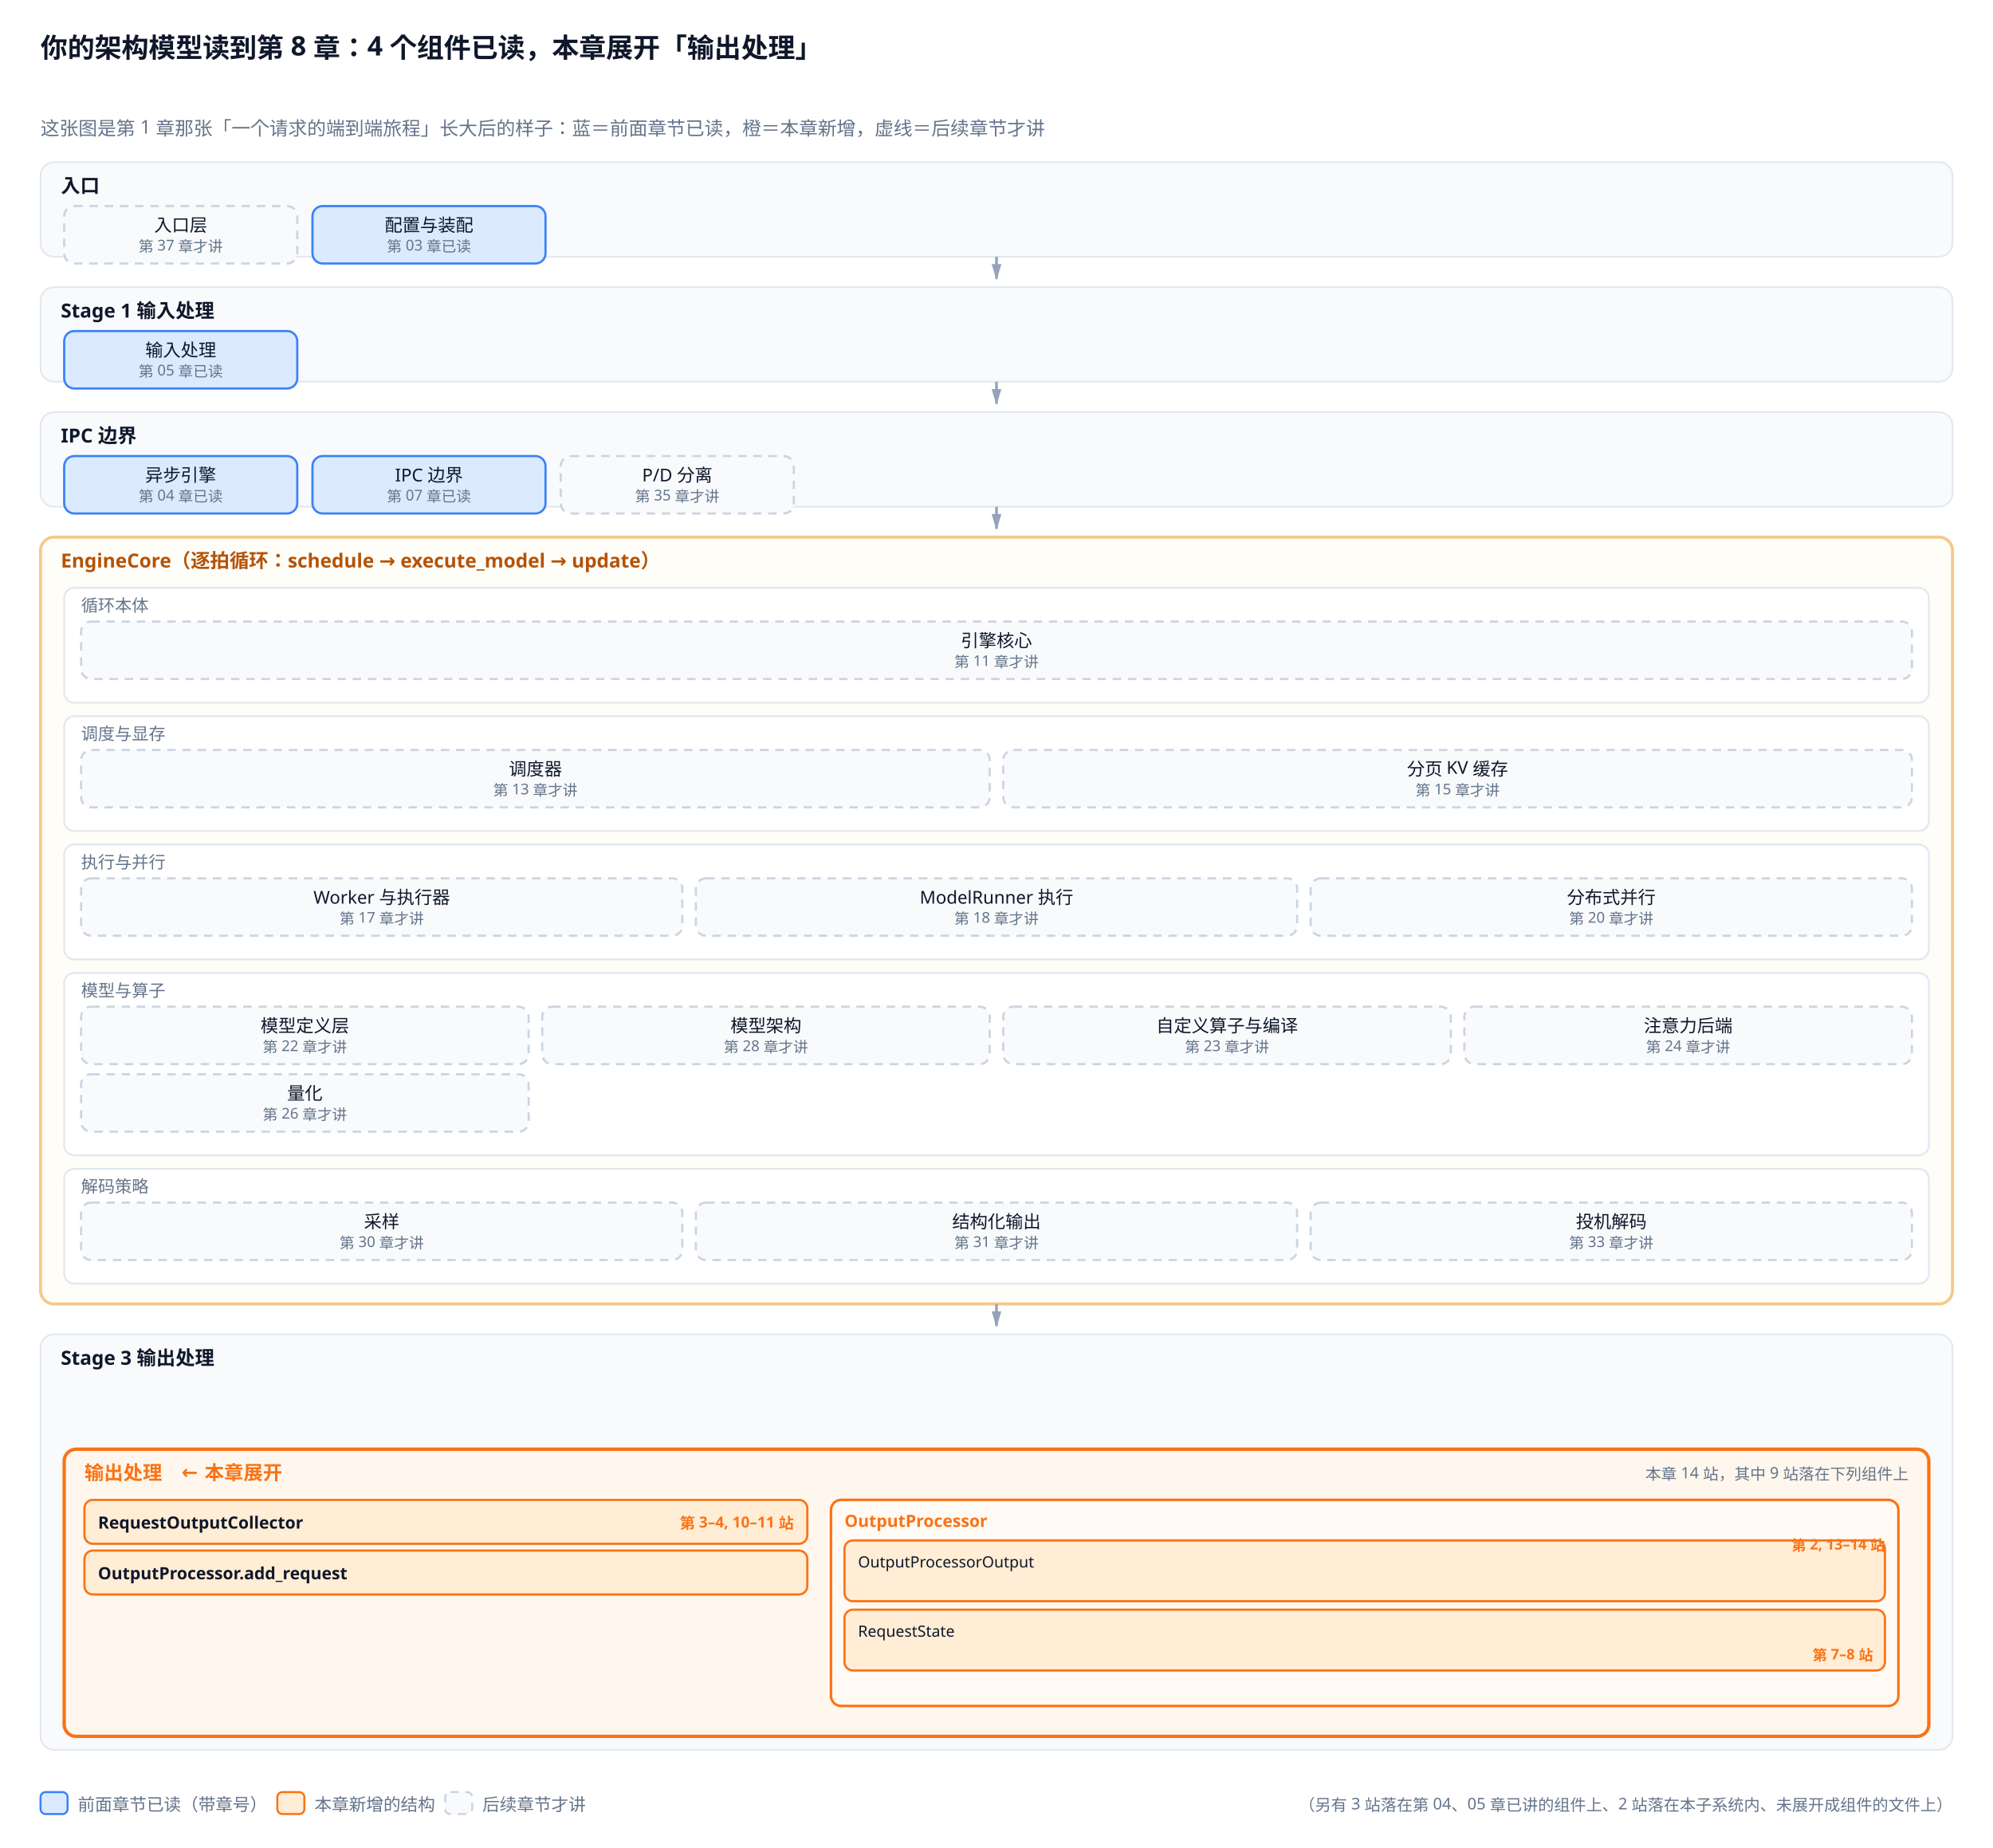
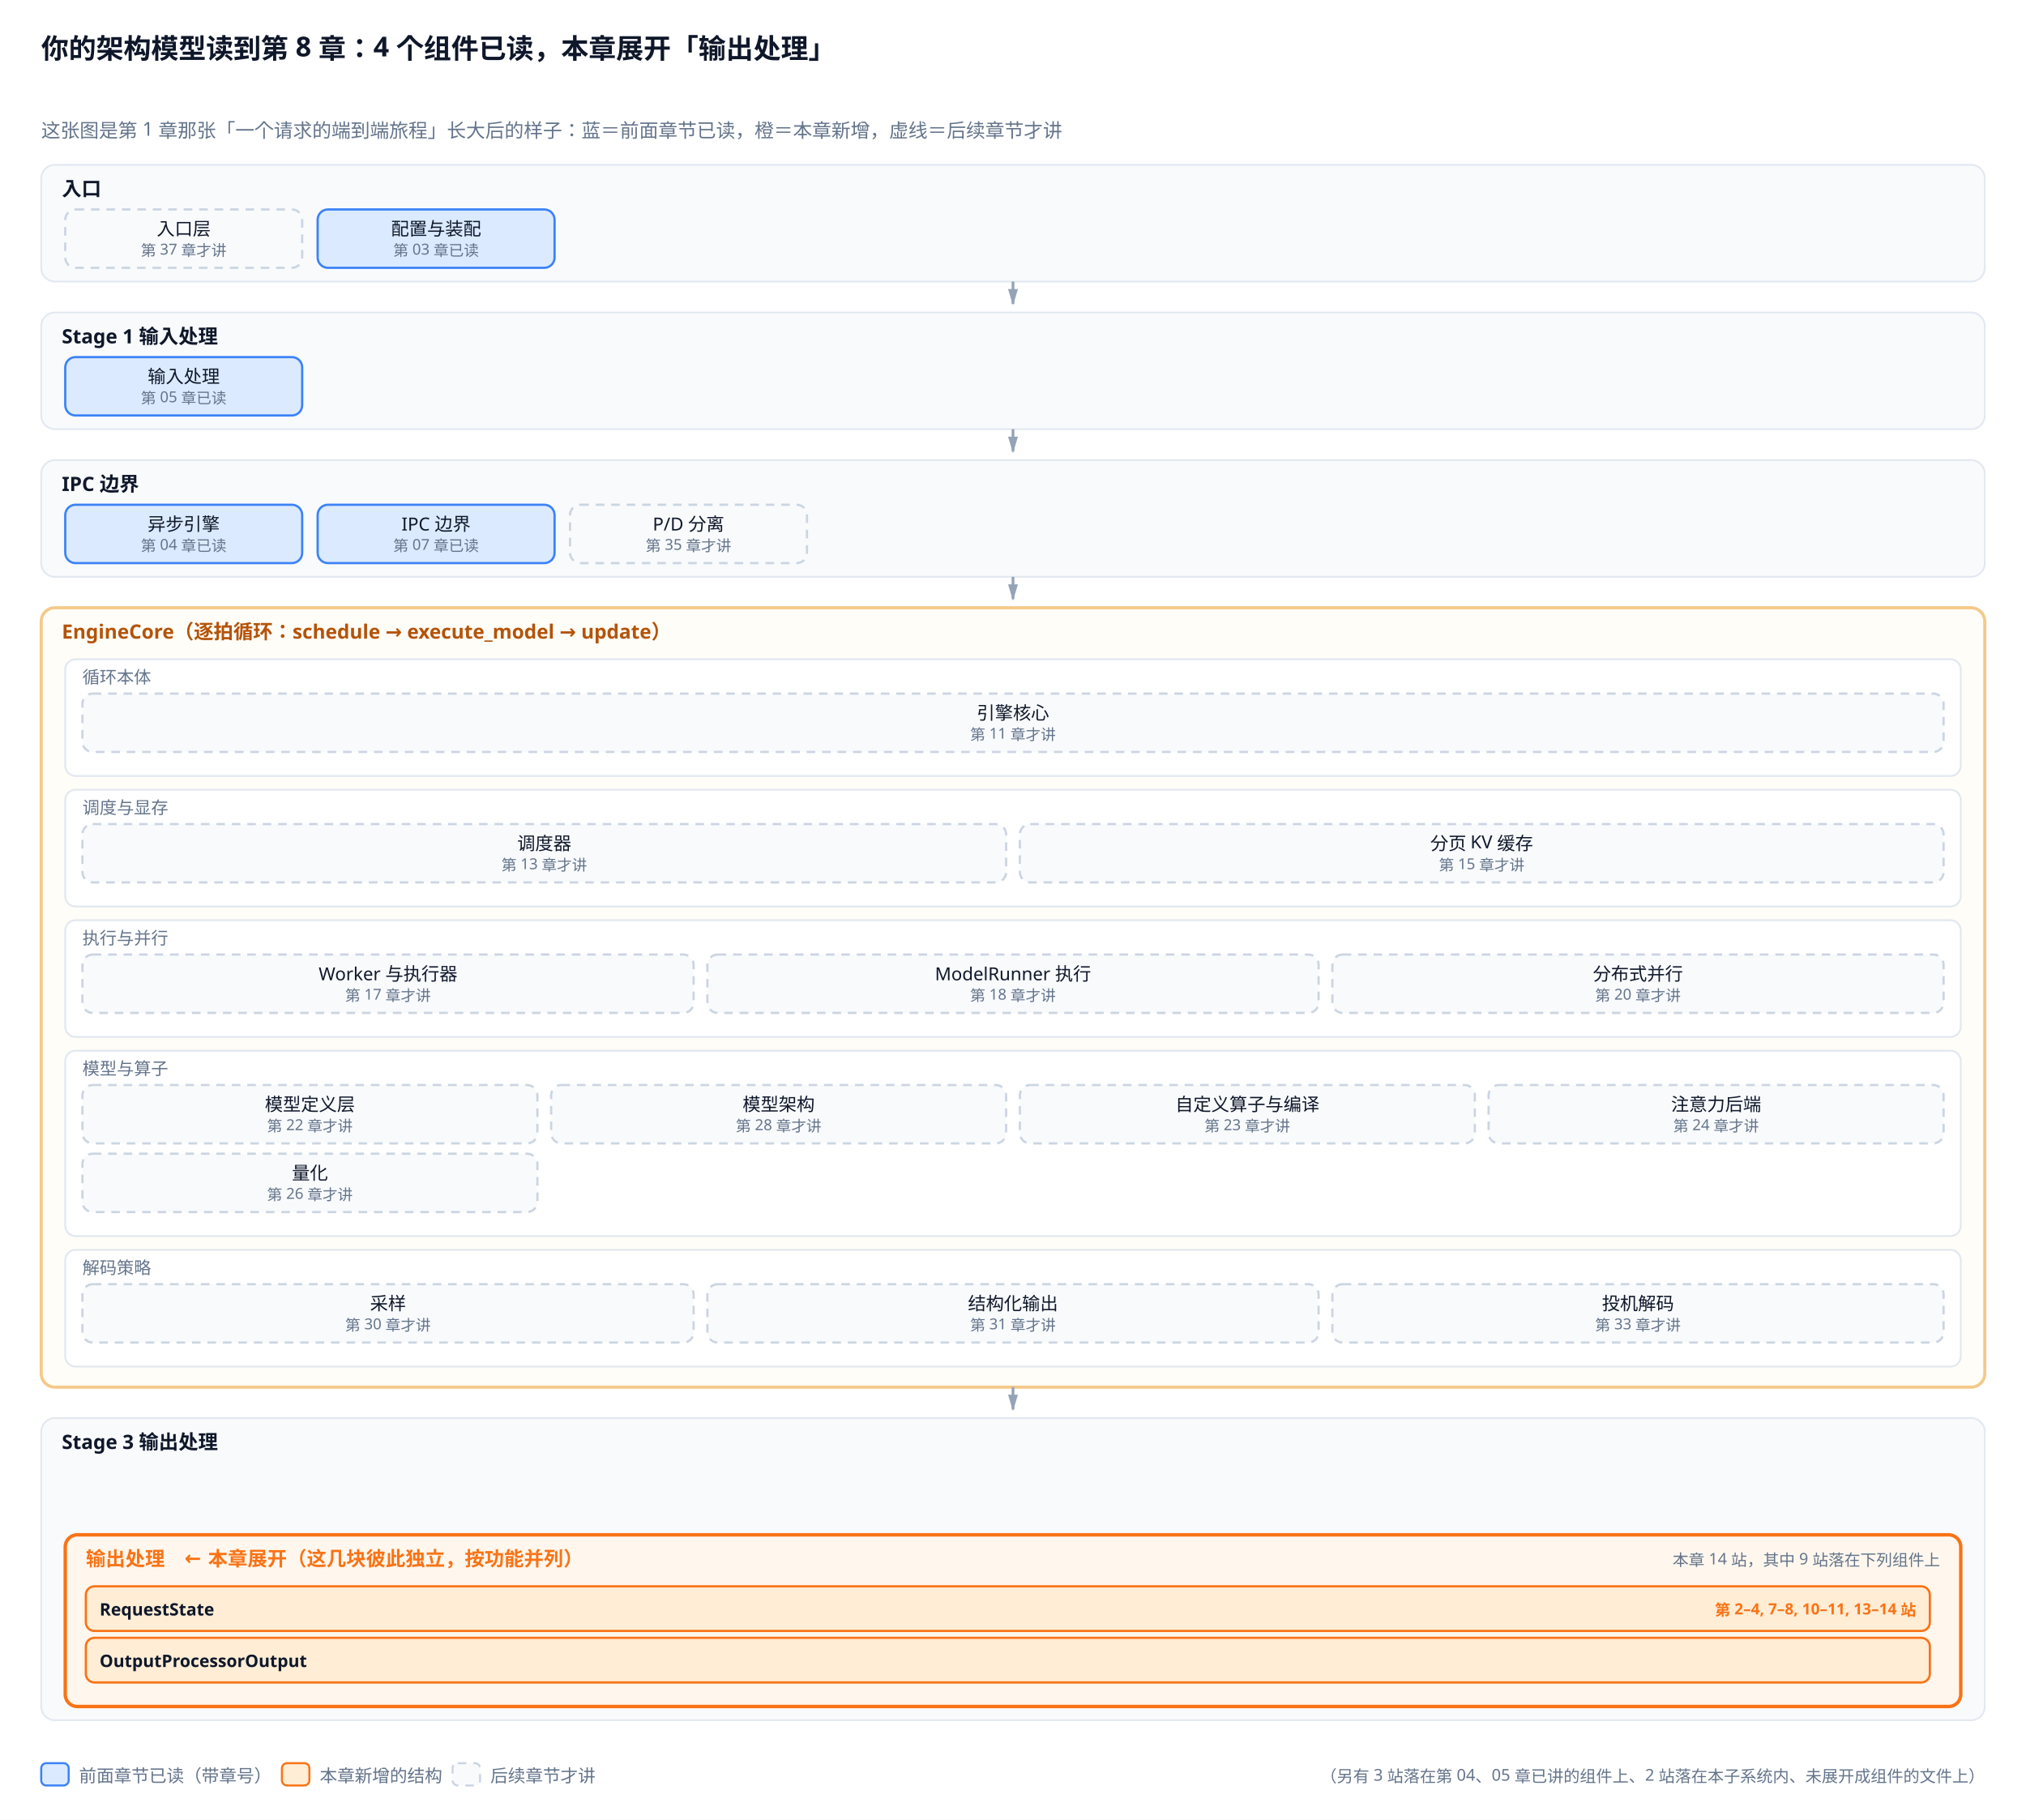
- <svg xmlns="http://www.w3.org/2000/svg" viewBox="0 0 1180 1094">
+ <svg xmlns="http://www.w3.org/2000/svg" viewBox="0 0 1180 1060">
  <defs>
    <marker id="a" viewBox="0 0 10 6" refX="9" refY="3" markerWidth="6" markerHeight="4" orient="auto">
      <path d="M0,0 L10,3 L0,6 Z" fill="#94a3b8" />
    </marker>
    <marker id="a2" viewBox="0 0 10 6" refX="9" refY="3" markerWidth="6" markerHeight="4" orient="auto">
      <path d="M0,0 L10,3 L0,6 Z" fill="#f97316" />
    </marker>
  </defs>
-   <rect width="1180" height="1094" fill="white" />
+   <rect width="1180" height="1060" fill="white" />
  <text x="24" y="34" font-family="sans-serif" font-size="16" fill="#0f172a" font-weight="bold">你的架构模型读到第 8 章：4 个组件已读，本章展开「输出处理」</text>
  <text x="24.0" y="80.0" font-family="sans-serif" font-size="11.2" fill="#64748b" text-anchor="start">这张图是第 1 章那张「一个请求的端到端旅程」长大后的样子：蓝＝前面章节已读，橙＝本章新增，虚线＝后续章节才讲</text>
-   <rect x="24.0" y="96.0" width="1132.0" height="56.0" rx="8" fill="#f8fafc" stroke="#e2e8f0" stroke-width="1.0" />
+   <rect x="24.0" y="96.0" width="1132.0" height="68.0" rx="8" fill="#f8fafc" stroke="#e2e8f0" stroke-width="1.0" />
  <text x="36.0" y="114.0" font-family="sans-serif" font-size="11.5" fill="#0f172a" text-anchor="start" font-weight="bold">入口</text>
  <rect x="38.0" y="122.0" width="138.0" height="34.0" rx="6" fill="#f8fafc" stroke="#cbd5e1" stroke-width="1.3" stroke-dasharray="5,4" />
  <text x="107.0" y="137.0" font-family="sans-serif" font-size="10.5" fill="#0f172a" text-anchor="middle">入口层</text>
  <text x="107.0" y="149.0" font-family="sans-serif" font-size="8.8" fill="#64748b" text-anchor="middle">第 37 章才讲</text>
  <rect x="185.0" y="122.0" width="138.0" height="34.0" rx="6" fill="#dbeafe" stroke="#3b82f6" stroke-width="1.3" />
  <text x="254.0" y="137.0" font-family="sans-serif" font-size="10.5" fill="#0f172a" text-anchor="middle">配置与装配</text>
  <text x="254.0" y="149.0" font-family="sans-serif" font-size="8.8" fill="#64748b" text-anchor="middle">第 03 章已读</text>
-   <path d="M590.0,152.0 L590.0,165.0" stroke="#94a3b8" stroke-width="1.6" marker-end="url(#a)" />
-   <rect x="24.0" y="170.0" width="1132.0" height="56.0" rx="8" fill="#f8fafc" stroke="#e2e8f0" stroke-width="1.0" />
-   <text x="36.0" y="188.0" font-family="sans-serif" font-size="11.5" fill="#0f172a" text-anchor="start" font-weight="bold">Stage 1 输入处理</text>
-   <rect x="38.0" y="196.0" width="138.0" height="34.0" rx="6" fill="#dbeafe" stroke="#3b82f6" stroke-width="1.3" />
-   <text x="107.0" y="211.0" font-family="sans-serif" font-size="10.5" fill="#0f172a" text-anchor="middle">输入处理</text>
-   <text x="107.0" y="223.0" font-family="sans-serif" font-size="8.8" fill="#64748b" text-anchor="middle">第 05 章已读</text>
-   <path d="M590.0,226.0 L590.0,239.0" stroke="#94a3b8" stroke-width="1.6" marker-end="url(#a)" />
-   <rect x="24.0" y="244.0" width="1132.0" height="56.0" rx="8" fill="#f8fafc" stroke="#e2e8f0" stroke-width="1.0" />
-   <text x="36.0" y="262.0" font-family="sans-serif" font-size="11.5" fill="#0f172a" text-anchor="start" font-weight="bold">IPC 边界</text>
-   <rect x="38.0" y="270.0" width="138.0" height="34.0" rx="6" fill="#dbeafe" stroke="#3b82f6" stroke-width="1.3" />
-   <text x="107.0" y="285.0" font-family="sans-serif" font-size="10.5" fill="#0f172a" text-anchor="middle">异步引擎</text>
-   <text x="107.0" y="297.0" font-family="sans-serif" font-size="8.8" fill="#64748b" text-anchor="middle">第 04 章已读</text>
-   <rect x="185.0" y="270.0" width="138.0" height="34.0" rx="6" fill="#dbeafe" stroke="#3b82f6" stroke-width="1.3" />
-   <text x="254.0" y="285.0" font-family="sans-serif" font-size="10.5" fill="#0f172a" text-anchor="middle">IPC 边界</text>
-   <text x="254.0" y="297.0" font-family="sans-serif" font-size="8.8" fill="#64748b" text-anchor="middle">第 07 章已读</text>
-   <rect x="332.0" y="270.0" width="138.0" height="34.0" rx="6" fill="#f8fafc" stroke="#cbd5e1" stroke-width="1.3" stroke-dasharray="5,4" />
-   <text x="401.0" y="285.0" font-family="sans-serif" font-size="10.5" fill="#0f172a" text-anchor="middle">P/D 分离</text>
-   <text x="401.0" y="297.0" font-family="sans-serif" font-size="8.8" fill="#64748b" text-anchor="middle">第 35 章才讲</text>
-   <path d="M590.0,300.0 L590.0,313.0" stroke="#94a3b8" stroke-width="1.6" marker-end="url(#a)" />
-   <rect x="24.0" y="318.0" width="1132.0" height="454.0" rx="8" fill="#fffdf7" stroke="#f5c98a" stroke-width="1.8" />
-   <text x="36.0" y="336.0" font-family="sans-serif" font-size="11.5" fill="#b45309" text-anchor="start" font-weight="bold">EngineCore（逐拍循环：schedule → execute_model → update）</text>
-   <rect x="38.0" y="348.0" width="1104.0" height="68.0" rx="6" fill="#ffffff" stroke="#e2e8f0" stroke-width="1.1" />
-   <text x="48.0" y="362.0" font-family="sans-serif" font-size="10" fill="#64748b" text-anchor="start">循环本体</text>
-   <rect x="48.0" y="368.0" width="1084.0" height="34.0" rx="6" fill="#f8fafc" stroke="#cbd5e1" stroke-width="1.3" stroke-dasharray="5,4" />
-   <text x="590.0" y="383.0" font-family="sans-serif" font-size="10.5" fill="#0f172a" text-anchor="middle">引擎核心</text>
-   <text x="590.0" y="395.0" font-family="sans-serif" font-size="8.8" fill="#64748b" text-anchor="middle">第 11 章才讲</text>
-   <rect x="38.0" y="424.0" width="1104.0" height="68.0" rx="6" fill="#ffffff" stroke="#e2e8f0" stroke-width="1.1" />
-   <text x="48.0" y="438.0" font-family="sans-serif" font-size="10" fill="#64748b" text-anchor="start">调度与显存</text>
-   <rect x="48.0" y="444.0" width="538.0" height="34.0" rx="6" fill="#f8fafc" stroke="#cbd5e1" stroke-width="1.3" stroke-dasharray="5,4" />
-   <text x="317.0" y="459.0" font-family="sans-serif" font-size="10.5" fill="#0f172a" text-anchor="middle">调度器</text>
-   <text x="317.0" y="471.0" font-family="sans-serif" font-size="8.8" fill="#64748b" text-anchor="middle">第 13 章才讲</text>
-   <rect x="594.0" y="444.0" width="538.0" height="34.0" rx="6" fill="#f8fafc" stroke="#cbd5e1" stroke-width="1.3" stroke-dasharray="5,4" />
-   <text x="863.0" y="459.0" font-family="sans-serif" font-size="10.5" fill="#0f172a" text-anchor="middle">分页 KV 缓存</text>
-   <text x="863.0" y="471.0" font-family="sans-serif" font-size="8.8" fill="#64748b" text-anchor="middle">第 15 章才讲</text>
-   <rect x="38.0" y="500.0" width="1104.0" height="68.0" rx="6" fill="#ffffff" stroke="#e2e8f0" stroke-width="1.1" />
-   <text x="48.0" y="514.0" font-family="sans-serif" font-size="10" fill="#64748b" text-anchor="start">执行与并行</text>
-   <rect x="48.0" y="520.0" width="356.0" height="34.0" rx="6" fill="#f8fafc" stroke="#cbd5e1" stroke-width="1.3" stroke-dasharray="5,4" />
-   <text x="226.0" y="535.0" font-family="sans-serif" font-size="10.5" fill="#0f172a" text-anchor="middle">Worker 与执行器</text>
-   <text x="226.0" y="547.0" font-family="sans-serif" font-size="8.8" fill="#64748b" text-anchor="middle">第 17 章才讲</text>
-   <rect x="412.0" y="520.0" width="356.0" height="34.0" rx="6" fill="#f8fafc" stroke="#cbd5e1" stroke-width="1.3" stroke-dasharray="5,4" />
-   <text x="590.0" y="535.0" font-family="sans-serif" font-size="10.5" fill="#0f172a" text-anchor="middle">ModelRunner 执行</text>
-   <text x="590.0" y="547.0" font-family="sans-serif" font-size="8.8" fill="#64748b" text-anchor="middle">第 18 章才讲</text>
-   <rect x="776.0" y="520.0" width="356.0" height="34.0" rx="6" fill="#f8fafc" stroke="#cbd5e1" stroke-width="1.3" stroke-dasharray="5,4" />
-   <text x="954.0" y="535.0" font-family="sans-serif" font-size="10.5" fill="#0f172a" text-anchor="middle">分布式并行</text>
-   <text x="954.0" y="547.0" font-family="sans-serif" font-size="8.8" fill="#64748b" text-anchor="middle">第 20 章才讲</text>
-   <rect x="38.0" y="576.0" width="1104.0" height="108.0" rx="6" fill="#ffffff" stroke="#e2e8f0" stroke-width="1.1" />
-   <text x="48.0" y="590.0" font-family="sans-serif" font-size="10" fill="#64748b" text-anchor="start">模型与算子</text>
-   <rect x="48.0" y="596.0" width="265.0" height="34.0" rx="6" fill="#f8fafc" stroke="#cbd5e1" stroke-width="1.3" stroke-dasharray="5,4" />
-   <text x="180.5" y="611.0" font-family="sans-serif" font-size="10.5" fill="#0f172a" text-anchor="middle">模型定义层</text>
-   <text x="180.5" y="623.0" font-family="sans-serif" font-size="8.8" fill="#64748b" text-anchor="middle">第 22 章才讲</text>
-   <rect x="321.0" y="596.0" width="265.0" height="34.0" rx="6" fill="#f8fafc" stroke="#cbd5e1" stroke-width="1.3" stroke-dasharray="5,4" />
-   <text x="453.5" y="611.0" font-family="sans-serif" font-size="10.5" fill="#0f172a" text-anchor="middle">模型架构</text>
-   <text x="453.5" y="623.0" font-family="sans-serif" font-size="8.8" fill="#64748b" text-anchor="middle">第 28 章才讲</text>
-   <rect x="594.0" y="596.0" width="265.0" height="34.0" rx="6" fill="#f8fafc" stroke="#cbd5e1" stroke-width="1.3" stroke-dasharray="5,4" />
-   <text x="726.5" y="611.0" font-family="sans-serif" font-size="10.5" fill="#0f172a" text-anchor="middle">自定义算子与编译</text>
-   <text x="726.5" y="623.0" font-family="sans-serif" font-size="8.8" fill="#64748b" text-anchor="middle">第 23 章才讲</text>
-   <rect x="867.0" y="596.0" width="265.0" height="34.0" rx="6" fill="#f8fafc" stroke="#cbd5e1" stroke-width="1.3" stroke-dasharray="5,4" />
-   <text x="999.5" y="611.0" font-family="sans-serif" font-size="10.5" fill="#0f172a" text-anchor="middle">注意力后端</text>
-   <text x="999.5" y="623.0" font-family="sans-serif" font-size="8.8" fill="#64748b" text-anchor="middle">第 24 章才讲</text>
-   <rect x="48.0" y="636.0" width="265.0" height="34.0" rx="6" fill="#f8fafc" stroke="#cbd5e1" stroke-width="1.3" stroke-dasharray="5,4" />
-   <text x="180.5" y="651.0" font-family="sans-serif" font-size="10.5" fill="#0f172a" text-anchor="middle">量化</text>
-   <text x="180.5" y="663.0" font-family="sans-serif" font-size="8.8" fill="#64748b" text-anchor="middle">第 26 章才讲</text>
-   <rect x="38.0" y="692.0" width="1104.0" height="68.0" rx="6" fill="#ffffff" stroke="#e2e8f0" stroke-width="1.1" />
-   <text x="48.0" y="706.0" font-family="sans-serif" font-size="10" fill="#64748b" text-anchor="start">解码策略</text>
-   <rect x="48.0" y="712.0" width="356.0" height="34.0" rx="6" fill="#f8fafc" stroke="#cbd5e1" stroke-width="1.3" stroke-dasharray="5,4" />
-   <text x="226.0" y="727.0" font-family="sans-serif" font-size="10.5" fill="#0f172a" text-anchor="middle">采样</text>
-   <text x="226.0" y="739.0" font-family="sans-serif" font-size="8.8" fill="#64748b" text-anchor="middle">第 30 章才讲</text>
-   <rect x="412.0" y="712.0" width="356.0" height="34.0" rx="6" fill="#f8fafc" stroke="#cbd5e1" stroke-width="1.3" stroke-dasharray="5,4" />
-   <text x="590.0" y="727.0" font-family="sans-serif" font-size="10.5" fill="#0f172a" text-anchor="middle">结构化输出</text>
-   <text x="590.0" y="739.0" font-family="sans-serif" font-size="8.8" fill="#64748b" text-anchor="middle">第 31 章才讲</text>
-   <rect x="776.0" y="712.0" width="356.0" height="34.0" rx="6" fill="#f8fafc" stroke="#cbd5e1" stroke-width="1.3" stroke-dasharray="5,4" />
-   <text x="954.0" y="727.0" font-family="sans-serif" font-size="10.5" fill="#0f172a" text-anchor="middle">投机解码</text>
-   <text x="954.0" y="739.0" font-family="sans-serif" font-size="8.8" fill="#64748b" text-anchor="middle">第 33 章才讲</text>
-   <path d="M590.0,772.0 L590.0,785.0" stroke="#94a3b8" stroke-width="1.6" marker-end="url(#a)" />
-   <rect x="24.0" y="790.0" width="1132.0" height="246.0" rx="8" fill="#f8fafc" stroke="#e2e8f0" stroke-width="1.0" />
-   <text x="36.0" y="808.0" font-family="sans-serif" font-size="11.5" fill="#0f172a" text-anchor="start" font-weight="bold">Stage 3 输出处理</text>
-   <rect x="38.0" y="858.0" width="1104.0" height="170.0" rx="7" fill="#fff7ed" stroke="#f97316" stroke-width="2.0" />
-   <text x="50.0" y="876.0" font-family="sans-serif" font-size="11.5" fill="#f97316" text-anchor="start" font-weight="bold">输出处理　← 本章展开</text>
-   <text x="1130.0" y="876.0" font-family="sans-serif" font-size="9.3" fill="#64748b" text-anchor="end">本章 14 站，其中 9 站落在下列组件上</text>
-   <rect x="50.0" y="888.0" width="428.0" height="26.0" rx="5" fill="#ffedd5" stroke="#f97316" stroke-width="1.3" />
-   <text x="58.0" y="905.0" font-family="sans-serif" font-size="10" fill="#0f172a" text-anchor="start" font-weight="bold">RequestOutputCollector</text>
-   <text x="470.0" y="905.0" font-family="sans-serif" font-size="9" fill="#f97316" text-anchor="end" font-weight="bold">第 3–4, 10–11 站</text>
-   <rect x="50.0" y="918.0" width="428.0" height="26.0" rx="5" fill="#ffedd5" stroke="#f97316" stroke-width="1.3" />
-   <text x="58.0" y="935.0" font-family="sans-serif" font-size="10" fill="#0f172a" text-anchor="start" font-weight="bold">OutputProcessor.add_request</text>
-   <rect x="492.0" y="888.0" width="632.0" height="122.0" rx="6" fill="#fffaf3" stroke="#f97316" stroke-width="1.5" />
-   <text x="500.0" y="904.0" font-family="sans-serif" font-size="10" fill="#f97316" text-anchor="start" font-weight="bold">OutputProcessor</text>
-   <rect x="500.0" y="912.0" width="616.0" height="36.0" rx="5" fill="#ffedd5" stroke="#f97316" stroke-width="1.3" />
-   <text x="508.0" y="928.0" font-family="sans-serif" font-size="9.2" fill="#0f172a" text-anchor="start">OutputProcessorOutput</text>
-   <rect x="500.0" y="953.0" width="616.0" height="36.0" rx="5" fill="#ffedd5" stroke="#f97316" stroke-width="1.3" />
-   <text x="508.0" y="969.0" font-family="sans-serif" font-size="9.2" fill="#0f172a" text-anchor="start">RequestState</text>
-   <text x="1109.0" y="983.0" font-family="sans-serif" font-size="8.6" fill="#f97316" text-anchor="end" font-weight="bold">第 7–8 站</text>
-   <text x="1116.0" y="918.0" font-family="sans-serif" font-size="8.6" fill="#f97316" text-anchor="end" font-weight="bold">第 2, 13–14 站</text>
-   <rect x="24.0" y="1061.0" width="16.0" height="13.0" rx="3" fill="#dbeafe" stroke="#3b82f6" stroke-width="1.2" />
-   <text x="46.0" y="1072.0" font-family="sans-serif" font-size="10.2" fill="#64748b" text-anchor="start">前面章节已读（带章号）</text>
-   <rect x="164.2" y="1061.0" width="16.0" height="13.0" rx="3" fill="#ffedd5" stroke="#f97316" stroke-width="1.2" />
-   <text x="186.2" y="1072.0" font-family="sans-serif" font-size="10.2" fill="#64748b" text-anchor="start">本章新增的结构</text>
-   <rect x="263.6" y="1061.0" width="16.0" height="13.0" rx="3" fill="#f8fafc" stroke="#cbd5e1" stroke-width="1.2" stroke-dasharray="5,4" />
-   <text x="285.6" y="1072.0" font-family="sans-serif" font-size="10.2" fill="#64748b" text-anchor="start">后续章节才讲</text>
-   <text x="1156.0" y="1072.0" font-family="sans-serif" font-size="9.5" fill="#64748b" text-anchor="end">（另有 3 站落在第 04、05 章已讲的组件上、2 站落在本子系统内、未展开成组件的文件上）</text>
+   <path d="M590.0,164.0 L590.0,177.0" stroke="#94a3b8" stroke-width="1.6" marker-end="url(#a)" />
+   <rect x="24.0" y="182.0" width="1132.0" height="68.0" rx="8" fill="#f8fafc" stroke="#e2e8f0" stroke-width="1.0" />
+   <text x="36.0" y="200.0" font-family="sans-serif" font-size="11.5" fill="#0f172a" text-anchor="start" font-weight="bold">Stage 1 输入处理</text>
+   <rect x="38.0" y="208.0" width="138.0" height="34.0" rx="6" fill="#dbeafe" stroke="#3b82f6" stroke-width="1.3" />
+   <text x="107.0" y="223.0" font-family="sans-serif" font-size="10.5" fill="#0f172a" text-anchor="middle">输入处理</text>
+   <text x="107.0" y="235.0" font-family="sans-serif" font-size="8.8" fill="#64748b" text-anchor="middle">第 05 章已读</text>
+   <path d="M590.0,250.0 L590.0,263.0" stroke="#94a3b8" stroke-width="1.6" marker-end="url(#a)" />
+   <rect x="24.0" y="268.0" width="1132.0" height="68.0" rx="8" fill="#f8fafc" stroke="#e2e8f0" stroke-width="1.0" />
+   <text x="36.0" y="286.0" font-family="sans-serif" font-size="11.5" fill="#0f172a" text-anchor="start" font-weight="bold">IPC 边界</text>
+   <rect x="38.0" y="294.0" width="138.0" height="34.0" rx="6" fill="#dbeafe" stroke="#3b82f6" stroke-width="1.3" />
+   <text x="107.0" y="309.0" font-family="sans-serif" font-size="10.5" fill="#0f172a" text-anchor="middle">异步引擎</text>
+   <text x="107.0" y="321.0" font-family="sans-serif" font-size="8.8" fill="#64748b" text-anchor="middle">第 04 章已读</text>
+   <rect x="185.0" y="294.0" width="138.0" height="34.0" rx="6" fill="#dbeafe" stroke="#3b82f6" stroke-width="1.3" />
+   <text x="254.0" y="309.0" font-family="sans-serif" font-size="10.5" fill="#0f172a" text-anchor="middle">IPC 边界</text>
+   <text x="254.0" y="321.0" font-family="sans-serif" font-size="8.8" fill="#64748b" text-anchor="middle">第 07 章已读</text>
+   <rect x="332.0" y="294.0" width="138.0" height="34.0" rx="6" fill="#f8fafc" stroke="#cbd5e1" stroke-width="1.3" stroke-dasharray="5,4" />
+   <text x="401.0" y="309.0" font-family="sans-serif" font-size="10.5" fill="#0f172a" text-anchor="middle">P/D 分离</text>
+   <text x="401.0" y="321.0" font-family="sans-serif" font-size="8.8" fill="#64748b" text-anchor="middle">第 35 章才讲</text>
+   <path d="M590.0,336.0 L590.0,349.0" stroke="#94a3b8" stroke-width="1.6" marker-end="url(#a)" />
+   <rect x="24.0" y="354.0" width="1132.0" height="454.0" rx="8" fill="#fffdf7" stroke="#f5c98a" stroke-width="1.8" />
+   <text x="36.0" y="372.0" font-family="sans-serif" font-size="11.5" fill="#b45309" text-anchor="start" font-weight="bold">EngineCore（逐拍循环：schedule → execute_model → update）</text>
+   <rect x="38.0" y="384.0" width="1104.0" height="68.0" rx="6" fill="#ffffff" stroke="#e2e8f0" stroke-width="1.1" />
+   <text x="48.0" y="398.0" font-family="sans-serif" font-size="10" fill="#64748b" text-anchor="start">循环本体</text>
+   <rect x="48.0" y="404.0" width="1084.0" height="34.0" rx="6" fill="#f8fafc" stroke="#cbd5e1" stroke-width="1.3" stroke-dasharray="5,4" />
+   <text x="590.0" y="419.0" font-family="sans-serif" font-size="10.5" fill="#0f172a" text-anchor="middle">引擎核心</text>
+   <text x="590.0" y="431.0" font-family="sans-serif" font-size="8.8" fill="#64748b" text-anchor="middle">第 11 章才讲</text>
+   <rect x="38.0" y="460.0" width="1104.0" height="68.0" rx="6" fill="#ffffff" stroke="#e2e8f0" stroke-width="1.1" />
+   <text x="48.0" y="474.0" font-family="sans-serif" font-size="10" fill="#64748b" text-anchor="start">调度与显存</text>
+   <rect x="48.0" y="480.0" width="538.0" height="34.0" rx="6" fill="#f8fafc" stroke="#cbd5e1" stroke-width="1.3" stroke-dasharray="5,4" />
+   <text x="317.0" y="495.0" font-family="sans-serif" font-size="10.5" fill="#0f172a" text-anchor="middle">调度器</text>
+   <text x="317.0" y="507.0" font-family="sans-serif" font-size="8.8" fill="#64748b" text-anchor="middle">第 13 章才讲</text>
+   <rect x="594.0" y="480.0" width="538.0" height="34.0" rx="6" fill="#f8fafc" stroke="#cbd5e1" stroke-width="1.3" stroke-dasharray="5,4" />
+   <text x="863.0" y="495.0" font-family="sans-serif" font-size="10.5" fill="#0f172a" text-anchor="middle">分页 KV 缓存</text>
+   <text x="863.0" y="507.0" font-family="sans-serif" font-size="8.8" fill="#64748b" text-anchor="middle">第 15 章才讲</text>
+   <rect x="38.0" y="536.0" width="1104.0" height="68.0" rx="6" fill="#ffffff" stroke="#e2e8f0" stroke-width="1.1" />
+   <text x="48.0" y="550.0" font-family="sans-serif" font-size="10" fill="#64748b" text-anchor="start">执行与并行</text>
+   <rect x="48.0" y="556.0" width="356.0" height="34.0" rx="6" fill="#f8fafc" stroke="#cbd5e1" stroke-width="1.3" stroke-dasharray="5,4" />
+   <text x="226.0" y="571.0" font-family="sans-serif" font-size="10.5" fill="#0f172a" text-anchor="middle">Worker 与执行器</text>
+   <text x="226.0" y="583.0" font-family="sans-serif" font-size="8.8" fill="#64748b" text-anchor="middle">第 17 章才讲</text>
+   <rect x="412.0" y="556.0" width="356.0" height="34.0" rx="6" fill="#f8fafc" stroke="#cbd5e1" stroke-width="1.3" stroke-dasharray="5,4" />
+   <text x="590.0" y="571.0" font-family="sans-serif" font-size="10.5" fill="#0f172a" text-anchor="middle">ModelRunner 执行</text>
+   <text x="590.0" y="583.0" font-family="sans-serif" font-size="8.8" fill="#64748b" text-anchor="middle">第 18 章才讲</text>
+   <rect x="776.0" y="556.0" width="356.0" height="34.0" rx="6" fill="#f8fafc" stroke="#cbd5e1" stroke-width="1.3" stroke-dasharray="5,4" />
+   <text x="954.0" y="571.0" font-family="sans-serif" font-size="10.5" fill="#0f172a" text-anchor="middle">分布式并行</text>
+   <text x="954.0" y="583.0" font-family="sans-serif" font-size="8.8" fill="#64748b" text-anchor="middle">第 20 章才讲</text>
+   <rect x="38.0" y="612.0" width="1104.0" height="108.0" rx="6" fill="#ffffff" stroke="#e2e8f0" stroke-width="1.1" />
+   <text x="48.0" y="626.0" font-family="sans-serif" font-size="10" fill="#64748b" text-anchor="start">模型与算子</text>
+   <rect x="48.0" y="632.0" width="265.0" height="34.0" rx="6" fill="#f8fafc" stroke="#cbd5e1" stroke-width="1.3" stroke-dasharray="5,4" />
+   <text x="180.5" y="647.0" font-family="sans-serif" font-size="10.5" fill="#0f172a" text-anchor="middle">模型定义层</text>
+   <text x="180.5" y="659.0" font-family="sans-serif" font-size="8.8" fill="#64748b" text-anchor="middle">第 22 章才讲</text>
+   <rect x="321.0" y="632.0" width="265.0" height="34.0" rx="6" fill="#f8fafc" stroke="#cbd5e1" stroke-width="1.3" stroke-dasharray="5,4" />
+   <text x="453.5" y="647.0" font-family="sans-serif" font-size="10.5" fill="#0f172a" text-anchor="middle">模型架构</text>
+   <text x="453.5" y="659.0" font-family="sans-serif" font-size="8.8" fill="#64748b" text-anchor="middle">第 28 章才讲</text>
+   <rect x="594.0" y="632.0" width="265.0" height="34.0" rx="6" fill="#f8fafc" stroke="#cbd5e1" stroke-width="1.3" stroke-dasharray="5,4" />
+   <text x="726.5" y="647.0" font-family="sans-serif" font-size="10.5" fill="#0f172a" text-anchor="middle">自定义算子与编译</text>
+   <text x="726.5" y="659.0" font-family="sans-serif" font-size="8.8" fill="#64748b" text-anchor="middle">第 23 章才讲</text>
+   <rect x="867.0" y="632.0" width="265.0" height="34.0" rx="6" fill="#f8fafc" stroke="#cbd5e1" stroke-width="1.3" stroke-dasharray="5,4" />
+   <text x="999.5" y="647.0" font-family="sans-serif" font-size="10.5" fill="#0f172a" text-anchor="middle">注意力后端</text>
+   <text x="999.5" y="659.0" font-family="sans-serif" font-size="8.8" fill="#64748b" text-anchor="middle">第 24 章才讲</text>
+   <rect x="48.0" y="672.0" width="265.0" height="34.0" rx="6" fill="#f8fafc" stroke="#cbd5e1" stroke-width="1.3" stroke-dasharray="5,4" />
+   <text x="180.5" y="687.0" font-family="sans-serif" font-size="10.5" fill="#0f172a" text-anchor="middle">量化</text>
+   <text x="180.5" y="699.0" font-family="sans-serif" font-size="8.8" fill="#64748b" text-anchor="middle">第 26 章才讲</text>
+   <rect x="38.0" y="728.0" width="1104.0" height="68.0" rx="6" fill="#ffffff" stroke="#e2e8f0" stroke-width="1.1" />
+   <text x="48.0" y="742.0" font-family="sans-serif" font-size="10" fill="#64748b" text-anchor="start">解码策略</text>
+   <rect x="48.0" y="748.0" width="356.0" height="34.0" rx="6" fill="#f8fafc" stroke="#cbd5e1" stroke-width="1.3" stroke-dasharray="5,4" />
+   <text x="226.0" y="763.0" font-family="sans-serif" font-size="10.5" fill="#0f172a" text-anchor="middle">采样</text>
+   <text x="226.0" y="775.0" font-family="sans-serif" font-size="8.8" fill="#64748b" text-anchor="middle">第 30 章才讲</text>
+   <rect x="412.0" y="748.0" width="356.0" height="34.0" rx="6" fill="#f8fafc" stroke="#cbd5e1" stroke-width="1.3" stroke-dasharray="5,4" />
+   <text x="590.0" y="763.0" font-family="sans-serif" font-size="10.5" fill="#0f172a" text-anchor="middle">结构化输出</text>
+   <text x="590.0" y="775.0" font-family="sans-serif" font-size="8.8" fill="#64748b" text-anchor="middle">第 31 章才讲</text>
+   <rect x="776.0" y="748.0" width="356.0" height="34.0" rx="6" fill="#f8fafc" stroke="#cbd5e1" stroke-width="1.3" stroke-dasharray="5,4" />
+   <text x="954.0" y="763.0" font-family="sans-serif" font-size="10.5" fill="#0f172a" text-anchor="middle">投机解码</text>
+   <text x="954.0" y="775.0" font-family="sans-serif" font-size="8.8" fill="#64748b" text-anchor="middle">第 33 章才讲</text>
+   <path d="M590.0,808.0 L590.0,821.0" stroke="#94a3b8" stroke-width="1.6" marker-end="url(#a)" />
+   <rect x="24.0" y="826.0" width="1132.0" height="176.0" rx="8" fill="#f8fafc" stroke="#e2e8f0" stroke-width="1.0" />
+   <text x="36.0" y="844.0" font-family="sans-serif" font-size="11.5" fill="#0f172a" text-anchor="start" font-weight="bold">Stage 3 输出处理</text>
+   <rect x="38.0" y="894.0" width="1104.0" height="100.0" rx="7" fill="#fff7ed" stroke="#f97316" stroke-width="2.0" />
+   <text x="50.0" y="912.0" font-family="sans-serif" font-size="11.5" fill="#f97316" text-anchor="start" font-weight="bold">输出处理　← 本章展开（这几块彼此独立，按功能并列）</text>
+   <text x="1130.0" y="912.0" font-family="sans-serif" font-size="9.3" fill="#64748b" text-anchor="end">本章 14 站，其中 9 站落在下列组件上</text>
+   <rect x="50.0" y="924.0" width="1074.0" height="26.0" rx="5" fill="#ffedd5" stroke="#f97316" stroke-width="1.3" />
+   <text x="58.0" y="941.0" font-family="sans-serif" font-size="10" fill="#0f172a" text-anchor="start" font-weight="bold">RequestState</text>
+   <text x="1116.0" y="941.0" font-family="sans-serif" font-size="9" fill="#f97316" text-anchor="end" font-weight="bold">第 2–4, 7–8, 10–11, 13–14 站</text>
+   <rect x="50.0" y="954.0" width="1074.0" height="26.0" rx="5" fill="#ffedd5" stroke="#f97316" stroke-width="1.3" />
+   <text x="58.0" y="971.0" font-family="sans-serif" font-size="10" fill="#0f172a" text-anchor="start" font-weight="bold">OutputProcessorOutput</text>
+   <rect x="24.0" y="1027.0" width="16.0" height="13.0" rx="3" fill="#dbeafe" stroke="#3b82f6" stroke-width="1.2" />
+   <text x="46.0" y="1038.0" font-family="sans-serif" font-size="10.2" fill="#64748b" text-anchor="start">前面章节已读（带章号）</text>
+   <rect x="164.2" y="1027.0" width="16.0" height="13.0" rx="3" fill="#ffedd5" stroke="#f97316" stroke-width="1.2" />
+   <text x="186.2" y="1038.0" font-family="sans-serif" font-size="10.2" fill="#64748b" text-anchor="start">本章新增的结构</text>
+   <rect x="263.6" y="1027.0" width="16.0" height="13.0" rx="3" fill="#f8fafc" stroke="#cbd5e1" stroke-width="1.2" stroke-dasharray="5,4" />
+   <text x="285.6" y="1038.0" font-family="sans-serif" font-size="10.2" fill="#64748b" text-anchor="start">后续章节才讲</text>
+   <text x="1156.0" y="1038.0" font-family="sans-serif" font-size="9.5" fill="#64748b" text-anchor="end">（另有 3 站落在第 04、05 章已讲的组件上、2 站落在本子系统内、未展开成组件的文件上）</text>
</svg>
